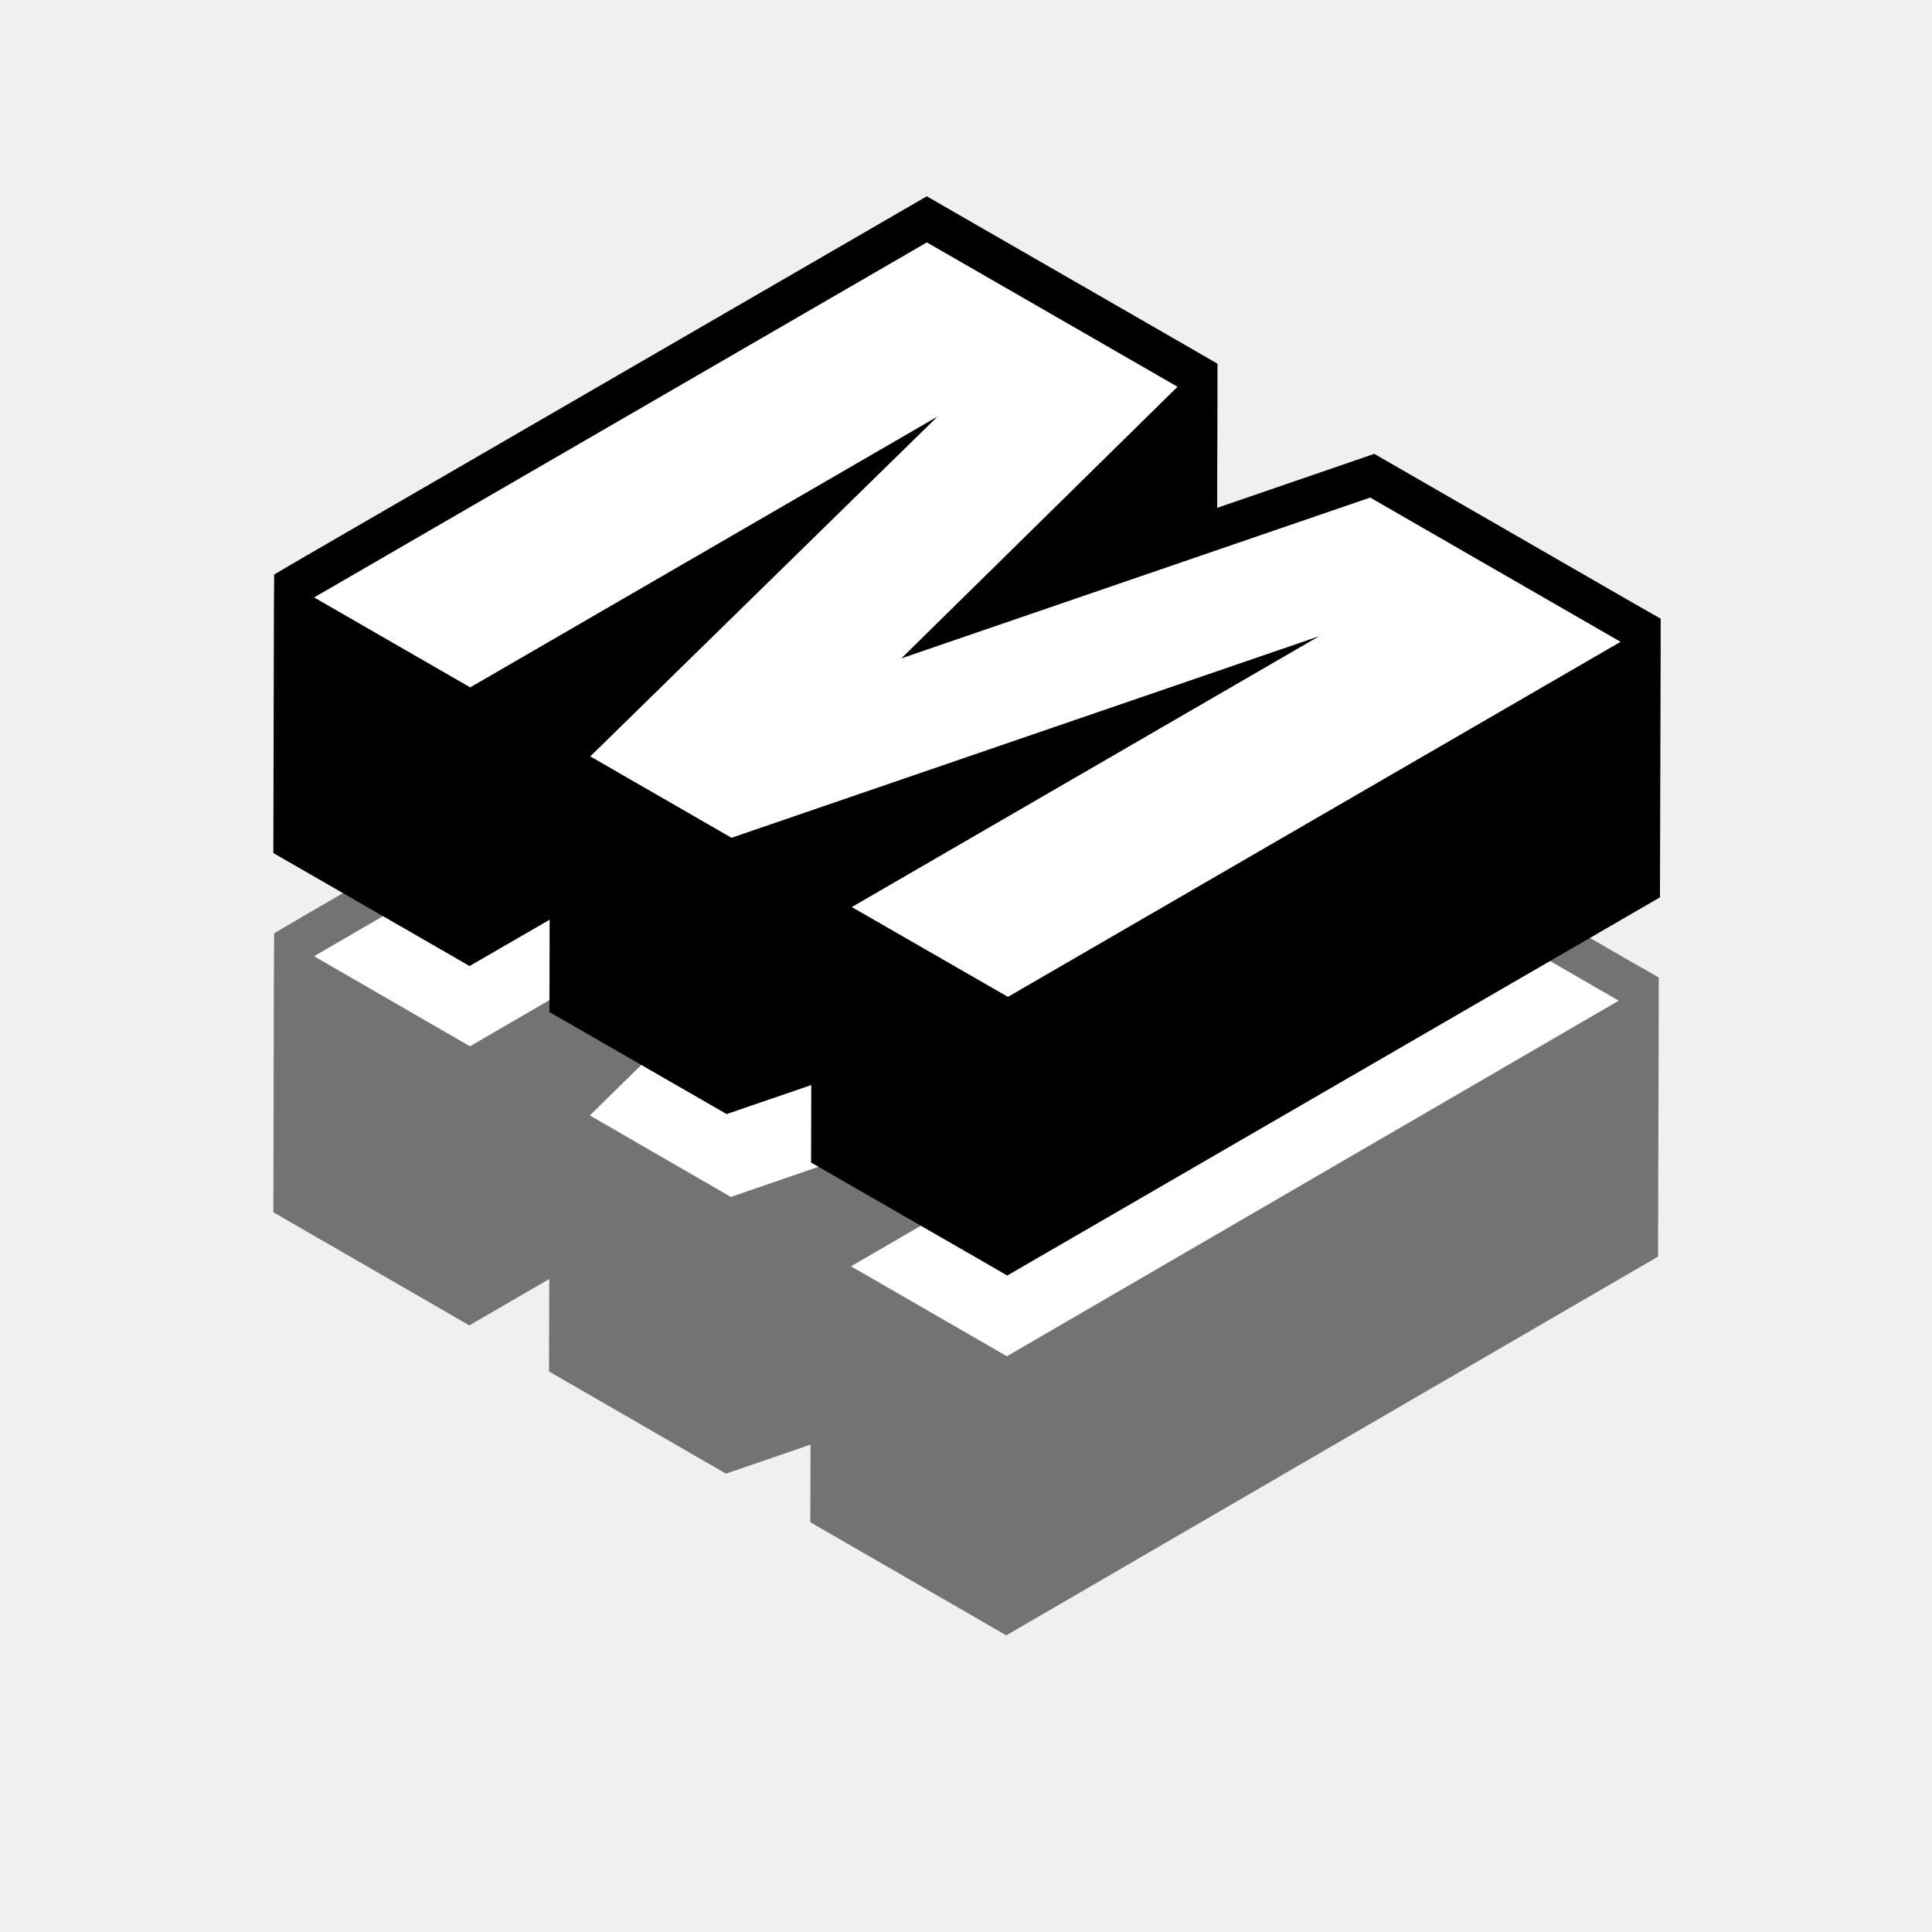
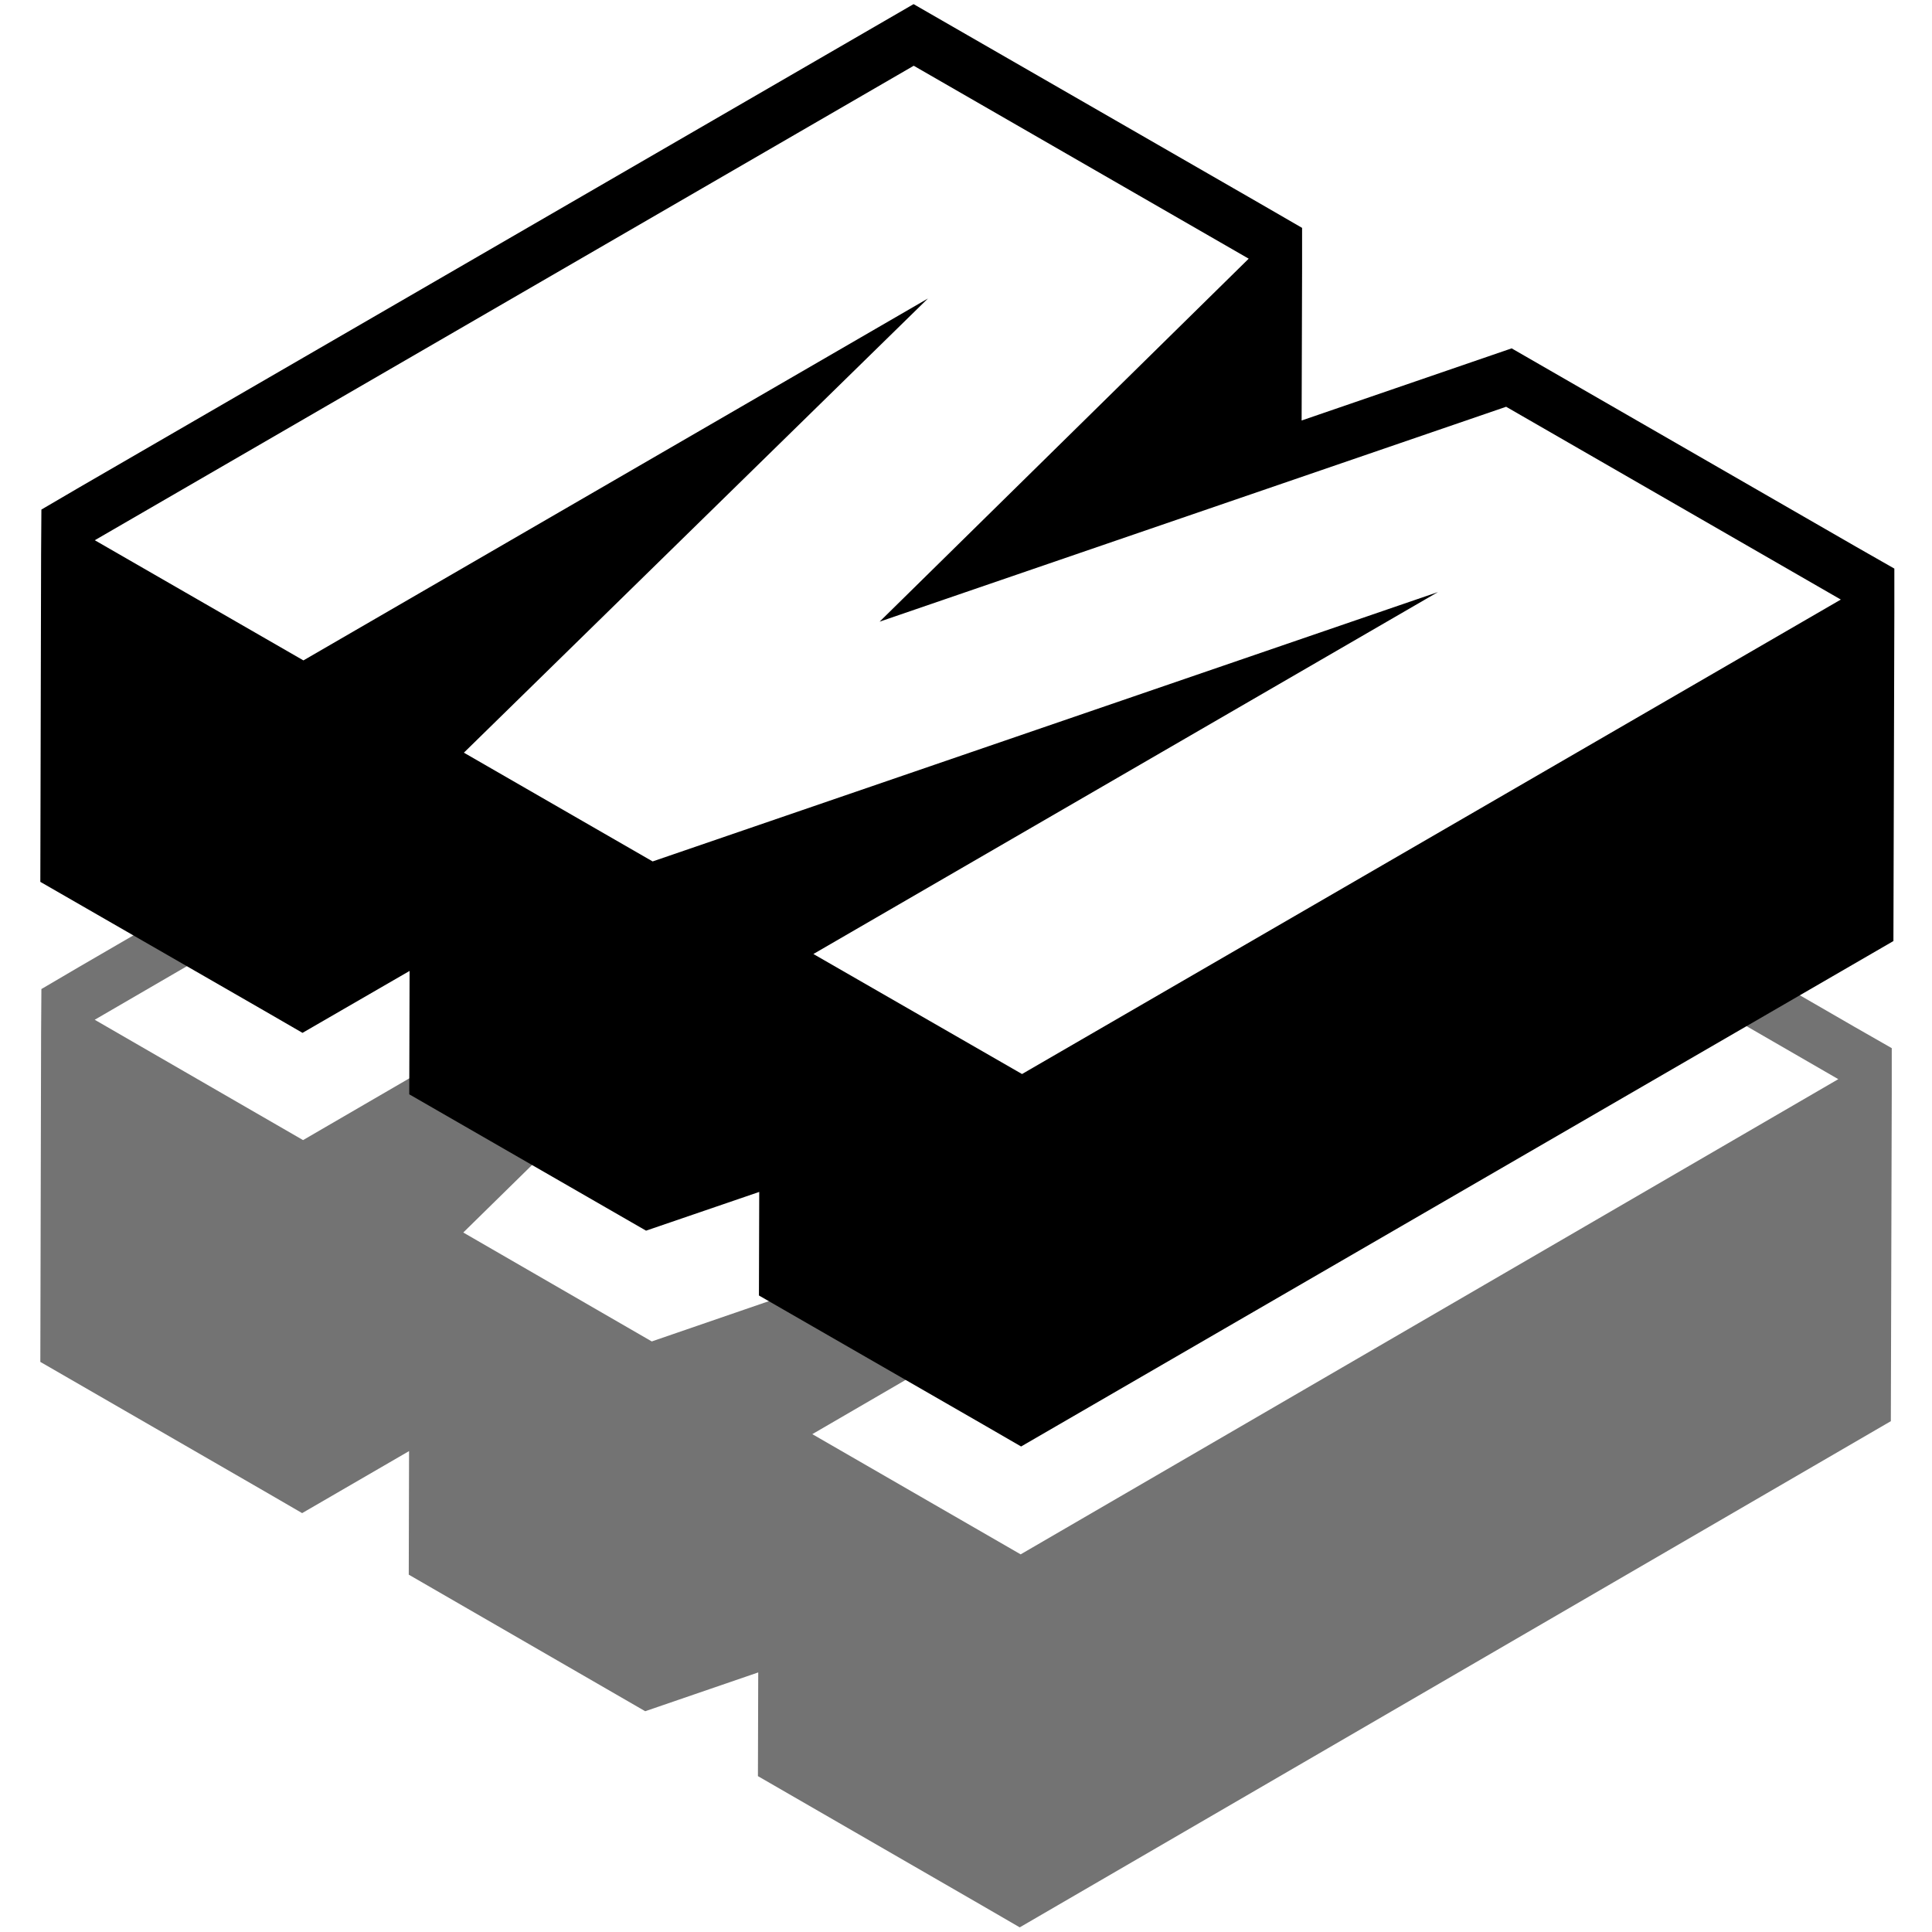
<svg xmlns="http://www.w3.org/2000/svg" width="500" zoomAndPan="magnify" viewBox="0 0 375 375" height="500" preserveAspectRatio="xMidYMid meet" version="1.0">
  <defs>
-     <clipPath id="dd033061af">
-       <path d="M 53.059 107.027 L 322 107.027 L 322 317.777 L 53.059 317.777 Z M 53.059 107.027 " clip-rule="nonzero" />
+     <clipPath id="01ca9c31bf">
+       <path d="M 7.828 93 L 367.66 93 L 367.66 374.566 L 7.828 374.566 Z M 7.828 93 " clip-rule="nonzero" />
    </clipPath>
-     <clipPath id="76573aef07">
-       <path d="M 53.059 38 L 322.309 38 L 322.309 248 L 53.059 248 Z M 53.059 38 " clip-rule="nonzero" />
+     <clipPath id="71e30a2c32">
+       <path d="M 7.828 0 L 367.66 0 L 367.66 281 L 7.828 281 Z M 7.828 0 " clip-rule="nonzero" />
    </clipPath>
  </defs>
-   <g clip-path="url(#dd033061af)">
-     <path fill="#737373" d="M 189.758 314.207 L 157.281 295.465 L 157.324 280.398 L 140.91 286.035 L 106.566 266.203 L 106.613 248.254 L 91.082 257.262 L 85.535 254.043 L 53.059 235.301 L 53.168 187.535 L 53.215 181.148 L 58.691 177.93 L 179.711 107.629 L 229.98 136.645 L 236.059 140.172 L 236.059 146.051 L 235.992 168.191 L 266.449 157.699 L 316.41 186.559 L 321.957 189.73 L 321.957 196.145 L 321.824 243.906 L 195.305 317.426 Z M 189.758 314.207 " fill-opacity="1" fill-rule="nonzero" />
+   <rect x="-37.5" width="450" fill="#ffffff" y="-37.5" height="450" fill-opacity="1" />
+   <rect x="-37.5" width="450" fill="#ffffff" y="-37.5" height="450" fill-opacity="1" />
+   <g clip-path="url(#01ca9c31bf)">
+     <path fill="#737373" d="M 190.52 369.801 L 147.113 344.746 L 147.172 324.617 L 125.234 332.148 L 79.34 305.641 L 79.398 281.656 L 58.645 293.695 L 51.234 289.395 L 7.828 264.344 L 7.977 200.512 L 8.035 191.973 L 15.359 187.672 L 177.09 93.719 L 244.27 132.5 L 252.395 137.215 L 252.395 145.07 L 252.305 174.66 L 293.012 160.637 L 359.777 199.207 L 367.188 203.445 L 367.188 212.016 L 367.012 275.848 L 197.93 374.098 Z M 190.52 369.801 " fill-opacity="1" fill-rule="nonzero" />
  </g>
-   <path fill="#ffffff" d="M 314.191 194.234 L 195.438 263.25 L 165.18 245.793 L 255.758 193.148 L 141.863 232.324 L 114.488 216.508 L 181.793 150.445 L 91.215 203.086 L 60.957 185.605 L 179.73 116.59 L 228.316 144.652 L 174.785 197.453 L 265.652 166.195 Z M 314.191 194.234 " fill-opacity="1" fill-rule="nonzero" />
-   <g clip-path="url(#76573aef07)">
-     <path fill="#000000" d="M 189.949 244.371 L 157.426 225.652 L 157.469 210.613 L 141.031 216.238 L 106.641 196.438 L 106.688 178.516 L 91.137 187.508 L 85.582 184.297 L 53.059 165.578 L 53.168 117.887 L 53.215 111.508 L 58.699 108.297 L 179.887 38.102 L 230.227 67.074 L 236.312 70.598 L 236.312 76.465 L 236.246 98.574 L 266.746 88.094 L 316.777 116.914 L 322.332 120.082 L 322.332 126.484 L 322.195 174.176 L 195.504 247.582 Z M 189.949 244.371 " fill-opacity="1" fill-rule="nonzero" />
+   <path fill="#ffffff" d="M 356.812 209.465 L 198.109 301.699 L 157.668 278.367 L 278.719 208.012 L 126.508 260.371 L 89.922 239.23 L 179.875 150.941 L 58.824 221.293 L 18.383 197.934 L 177.117 105.699 L 242.047 143.203 L 170.508 213.762 L 291.941 171.988 Z M 356.812 209.465 " fill-opacity="1" fill-rule="nonzero" />
+   <g clip-path="url(#71e30a2c32)">
+     <path fill="#000000" d="M 190.773 276.469 L 147.309 251.453 L 147.367 231.352 L 125.398 238.871 L 79.438 212.406 L 79.5 188.457 L 58.715 200.477 L 51.293 196.184 L 7.828 171.168 L 7.977 107.434 L 8.035 98.906 L 15.371 94.613 L 177.324 0.801 L 244.598 39.523 L 252.734 44.23 L 252.734 52.074 L 252.645 81.617 L 293.41 67.617 L 360.27 106.129 L 367.691 110.363 L 367.691 118.918 L 367.512 182.656 L 198.195 280.762 Z M 190.773 276.469 " fill-opacity="1" fill-rule="nonzero" />
  </g>
-   <path fill="#ffffff" d="M 314.555 124.578 L 195.637 193.492 L 165.336 176.059 L 256.039 123.492 L 141.984 162.613 L 114.574 146.816 L 181.973 80.852 L 91.27 133.418 L 60.969 115.961 L 179.906 47.051 L 228.559 75.07 L 174.953 127.789 L 265.949 96.578 Z M 314.555 124.578 " fill-opacity="1" fill-rule="nonzero" />
+   <path fill="#ffffff" d="M 357.301 116.375 L 198.375 208.469 L 157.879 185.172 L 279.098 114.922 L 126.676 167.203 L 90.039 146.094 L 180.113 57.938 L 58.895 128.184 L 18.398 104.859 L 177.355 12.762 L 242.371 50.211 L 170.734 120.664 L 292.34 78.953 Z M 357.301 116.375 " fill-opacity="1" fill-rule="nonzero" />
</svg>
